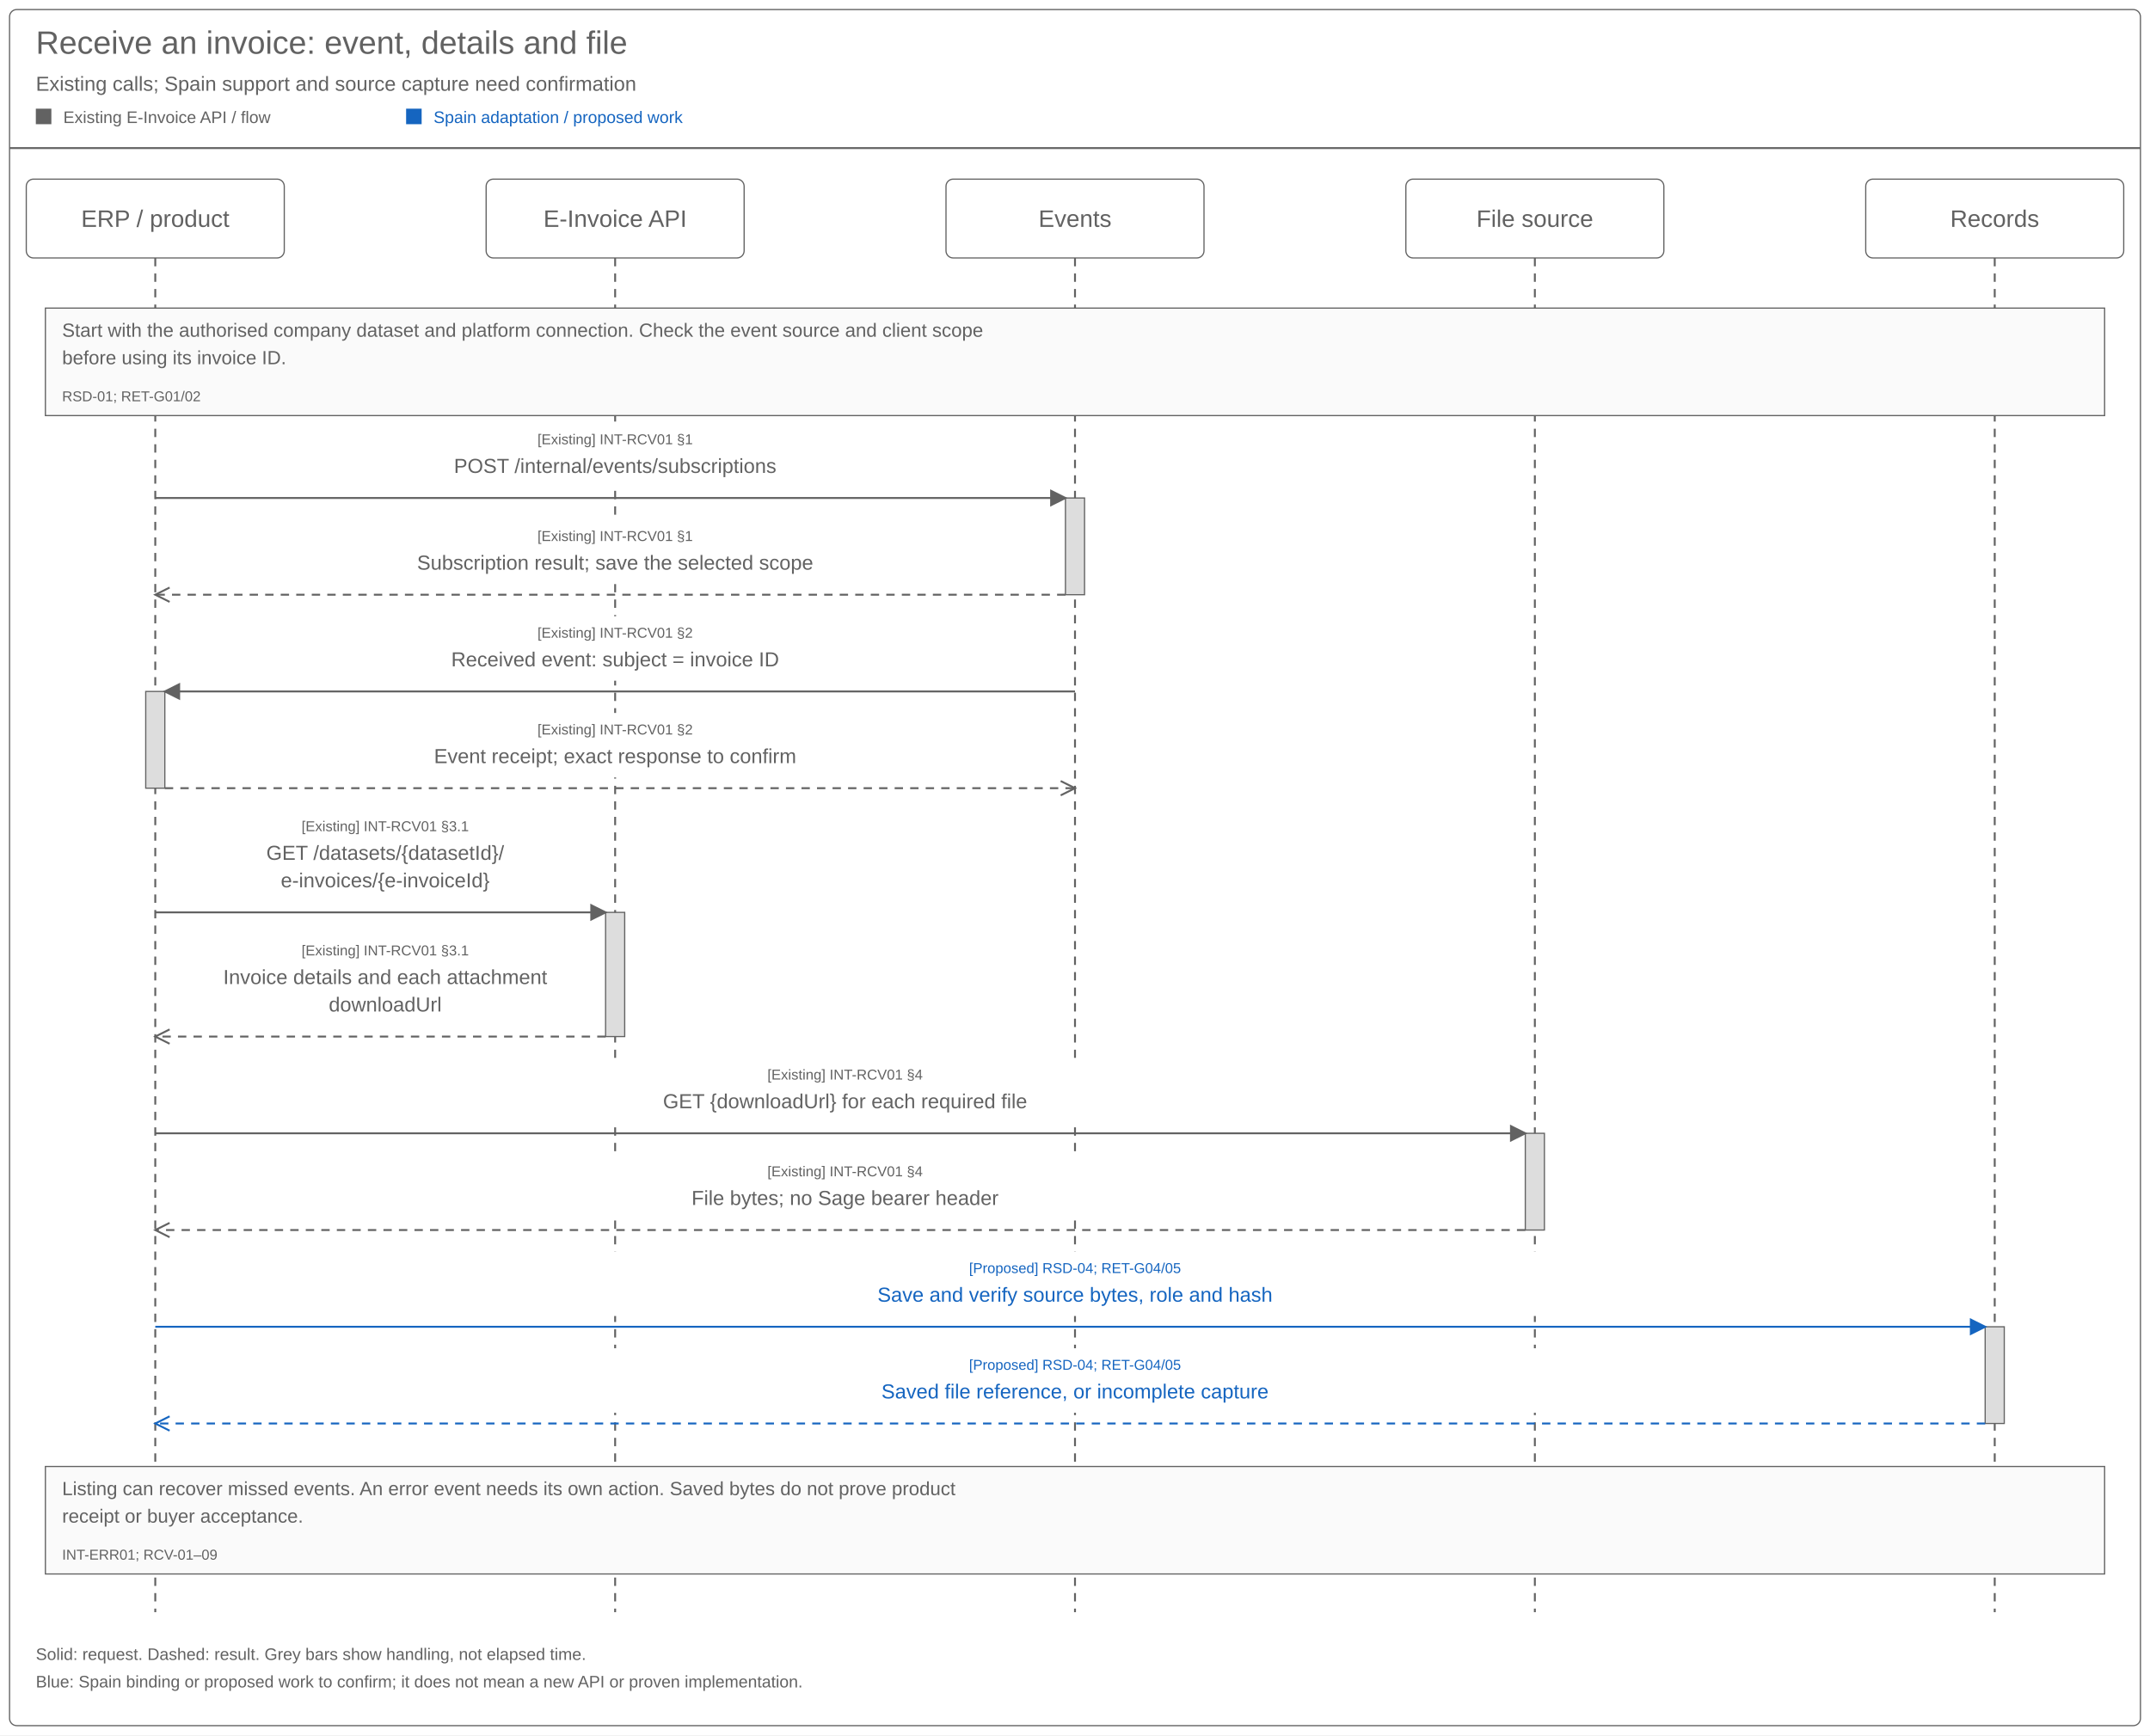
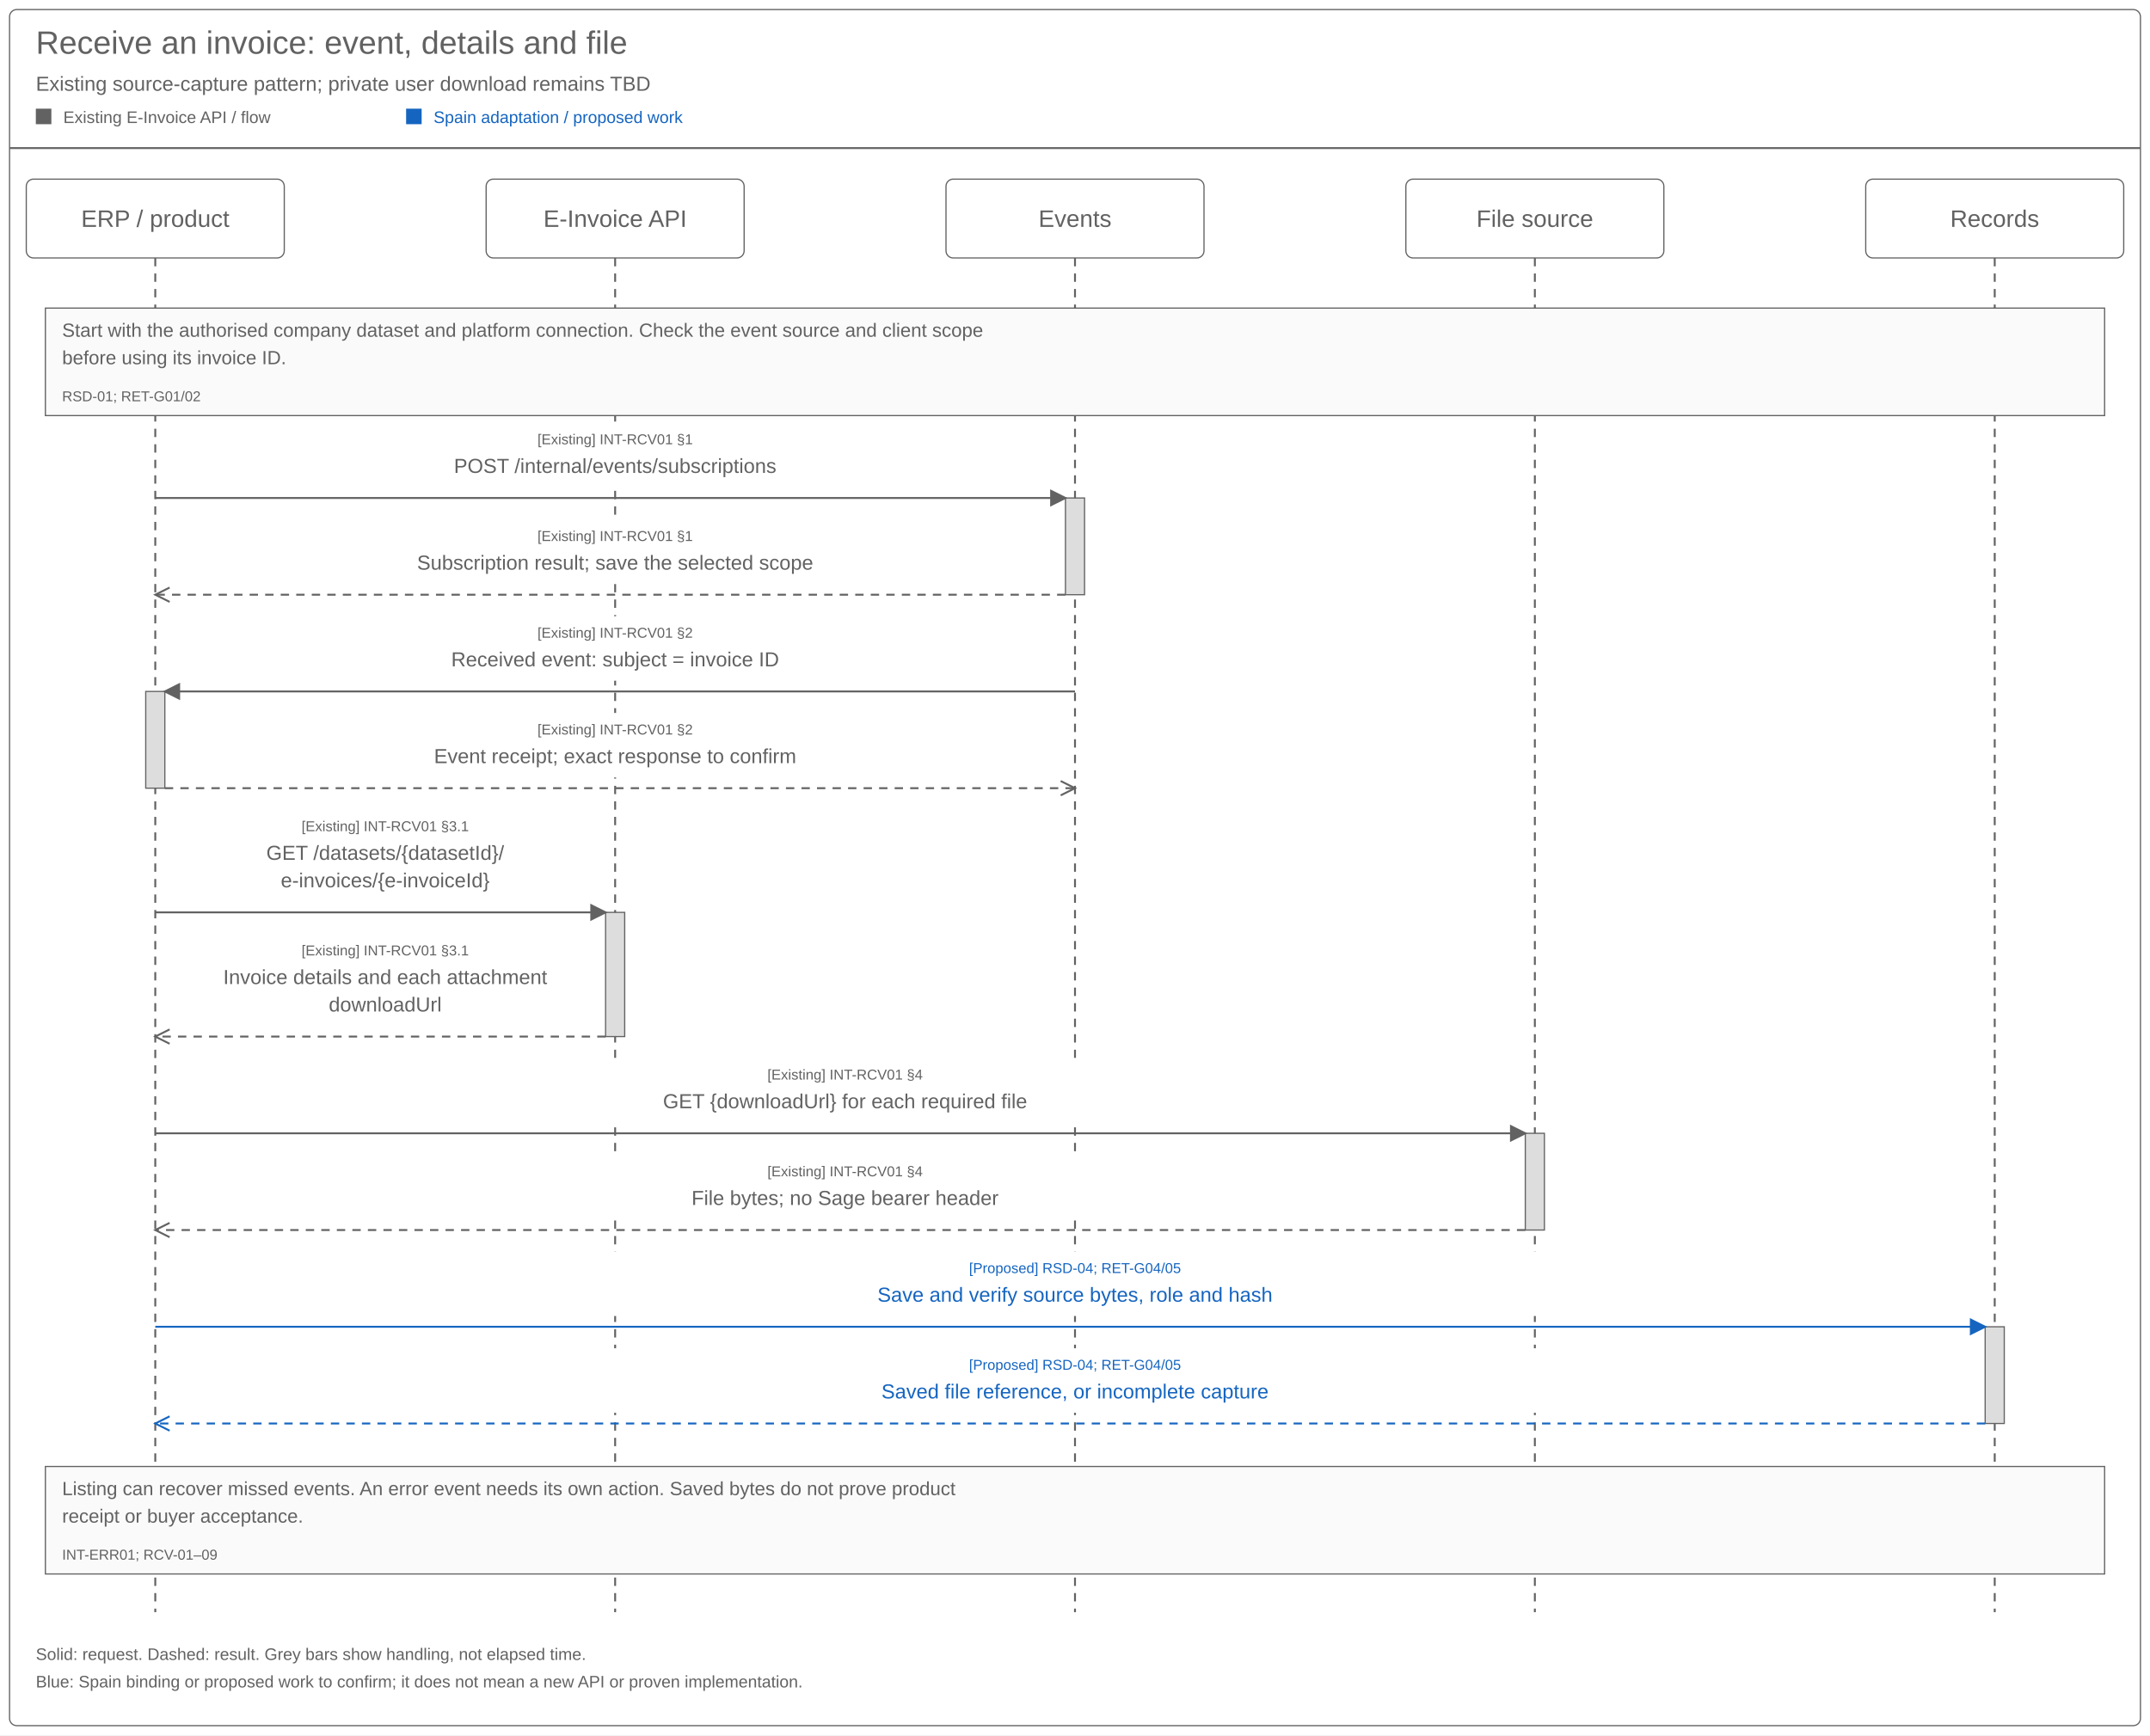
<svg xmlns="http://www.w3.org/2000/svg" aria-label="Receive an invoice: event, details and file" width="1800" height="1453" viewBox="0 0 1800 1453" role="img">
  <rect width="1800" height="1453" fill="white" />
  <rect x="8" y="8" width="1784" height="1437" fill="white" stroke="#626262" rx="6" />
  <text font-family="Arial, sans-serif" font-size="27" text-anchor="start" x="30" y="45" fill="#626262">Receive an invoice: event, details and file</text>
-   <text font-family="Arial, sans-serif" font-size="17" text-anchor="start" x="30" y="76" fill="#626262">Existing calls; Spain support and source capture need confirmation</text>
+   <text font-family="Arial, sans-serif" font-size="17" text-anchor="start" x="30" y="76" fill="#626262">Existing source-capture pattern; private user download remains TBD</text>
  <path d="M 8,124 L 1792,124" fill="none" stroke="#626262" stroke-width="1.6" />
  <path d="M 130,216 L 130,1350" fill="none" stroke="#626262" stroke-width="1.6" stroke-dasharray="7 6" />
  <rect x="22" y="150" width="216" height="66" fill="white" stroke="#626262" rx="6" />
  <text font-family="Arial, sans-serif" font-size="20" text-anchor="middle" x="130" y="190" fill="#626262">ERP / product</text>
  <path d="M 515,216 L 515,1350" fill="none" stroke="#626262" stroke-width="1.6" stroke-dasharray="7 6" />
  <rect x="407" y="150" width="216" height="66" fill="white" stroke="#626262" rx="6" />
  <text font-family="Arial, sans-serif" font-size="20" text-anchor="middle" x="515" y="190" fill="#626262">E-Invoice API</text>
  <path d="M 900,216 L 900,1350" fill="none" stroke="#626262" stroke-width="1.6" stroke-dasharray="7 6" />
  <rect x="792" y="150" width="216" height="66" fill="white" stroke="#626262" rx="6" />
  <text font-family="Arial, sans-serif" font-size="20" text-anchor="middle" x="900" y="190" fill="#626262">Events</text>
  <path d="M 1285,216 L 1285,1350" fill="none" stroke="#626262" stroke-width="1.6" stroke-dasharray="7 6" />
  <rect x="1177" y="150" width="216" height="66" fill="white" stroke="#626262" rx="6" />
  <text font-family="Arial, sans-serif" font-size="20" text-anchor="middle" x="1285" y="190" fill="#626262">File source</text>
  <path d="M 1670,216 L 1670,1350" fill="none" stroke="#626262" stroke-width="1.6" stroke-dasharray="7 6" />
  <rect x="1562" y="150" width="216" height="66" fill="white" stroke="#626262" rx="6" />
  <text font-family="Arial, sans-serif" font-size="20" text-anchor="middle" x="1670" y="190" fill="#626262">Records</text>
  <rect x="892" y="417" width="16" height="81" fill="#dddddd" stroke="#626262" rx="0" />
  <rect x="122" y="579" width="16" height="81" fill="#dddddd" stroke="#626262" rx="0" />
  <rect x="507" y="764" width="16" height="104" fill="#dddddd" stroke="#626262" rx="0" />
  <rect x="1277" y="949" width="16" height="81" fill="#dddddd" stroke="#626262" rx="0" />
  <rect x="1662" y="1111" width="16" height="81" fill="#dddddd" stroke="#626262" rx="0" />
  <rect x="38" y="258" width="1724" height="90" fill="#fafafa" stroke="#626262" rx="0" />
  <text font-family="Arial, sans-serif" font-size="16" text-anchor="start" x="52" y="282" fill="#626262">Start with the authorised company dataset and platform connection. Check the event source and client scope</text>
  <text font-family="Arial, sans-serif" font-size="16" text-anchor="start" x="52" y="305" fill="#626262">before using its invoice ID.</text>
  <text font-family="Arial, sans-serif" font-size="12" text-anchor="start" x="52" y="336" fill="#626262">RSD-01; RET-G01/02</text>
  <rect x="38" y="1228" width="1724" height="90" fill="#fafafa" stroke="#626262" rx="0" />
  <text font-family="Arial, sans-serif" font-size="16" text-anchor="start" x="52" y="1252" fill="#626262">Listing can recover missed events. An error event needs its own action. Saved bytes do not prove product</text>
  <text font-family="Arial, sans-serif" font-size="16" text-anchor="start" x="52" y="1275" fill="#626262">receipt or buyer acceptance.</text>
  <text font-family="Arial, sans-serif" font-size="12" text-anchor="start" x="52" y="1306" fill="#626262">INT-ERR01; RCV-01–09</text>
  <rect x="142" y="354" width="746" height="54" fill="white" stroke="none" rx="0" />
  <text font-family="Arial, sans-serif" font-size="12" text-anchor="middle" x="515.0" y="372" fill="#626262">[Existing] INT-RCV01 §1</text>
  <text font-family="Arial, sans-serif" font-size="17" text-anchor="middle" x="515.0" y="396" fill="#626262">POST /internal/events/subscriptions</text>
  <path d="M 130,417 L 892,417" fill="none" stroke="#626262" stroke-width="1.6" />
  <path stroke-width="1.6" d="M 880,411 L 892,417 L 880,423 Z" fill="#626262" stroke="#626262" />
  <rect x="142" y="435" width="746" height="54" fill="white" stroke="none" rx="0" />
  <text font-family="Arial, sans-serif" font-size="12" text-anchor="middle" x="515.0" y="453" fill="#626262">[Existing] INT-RCV01 §1</text>
  <text font-family="Arial, sans-serif" font-size="17" text-anchor="middle" x="515.0" y="477" fill="#626262">Subscription result; save the selected scope</text>
  <path d="M 892,498 L 130,498" fill="none" stroke="#626262" stroke-width="1.6" stroke-dasharray="7 6" />
  <path stroke-width="1.6" d="M 142,492 L 130,498 L 142,504" fill="none" stroke="#626262" />
  <rect x="142" y="516" width="746" height="54" fill="white" stroke="none" rx="0" />
  <text font-family="Arial, sans-serif" font-size="12" text-anchor="middle" x="515.0" y="534" fill="#626262">[Existing] INT-RCV01 §2</text>
  <text font-family="Arial, sans-serif" font-size="17" text-anchor="middle" x="515.0" y="558" fill="#626262">Received event: subject = invoice ID</text>
  <path d="M 900,579 L 138,579" fill="none" stroke="#626262" stroke-width="1.6" />
  <path stroke-width="1.6" d="M 150,573 L 138,579 L 150,585 Z" fill="#626262" stroke="#626262" />
  <rect x="142" y="597" width="746" height="54" fill="white" stroke="none" rx="0" />
  <text font-family="Arial, sans-serif" font-size="12" text-anchor="middle" x="515.0" y="615" fill="#626262">[Existing] INT-RCV01 §2</text>
  <text font-family="Arial, sans-serif" font-size="17" text-anchor="middle" x="515.0" y="639" fill="#626262">Event receipt; exact response to confirm</text>
  <path d="M 138,660 L 900,660" fill="none" stroke="#626262" stroke-width="1.6" stroke-dasharray="7 6" />
  <path stroke-width="1.6" d="M 888,654 L 900,660 L 888,666" fill="none" stroke="#626262" />
  <rect x="142" y="678" width="361" height="77" fill="white" stroke="none" rx="0" />
  <text font-family="Arial, sans-serif" font-size="12" text-anchor="middle" x="322.5" y="696" fill="#626262">[Existing] INT-RCV01 §3.1</text>
  <text font-family="Arial, sans-serif" font-size="17" text-anchor="middle" x="322.5" y="720" fill="#626262">GET /datasets/{datasetId}/</text>
  <text font-family="Arial, sans-serif" font-size="17" text-anchor="middle" x="322.5" y="743" fill="#626262">e-invoices/{e-invoiceId}</text>
  <path d="M 130,764 L 507,764" fill="none" stroke="#626262" stroke-width="1.6" />
  <path stroke-width="1.6" d="M 495,758 L 507,764 L 495,770 Z" fill="#626262" stroke="#626262" />
  <rect x="142" y="782" width="361" height="77" fill="white" stroke="none" rx="0" />
  <text font-family="Arial, sans-serif" font-size="12" text-anchor="middle" x="322.5" y="800" fill="#626262">[Existing] INT-RCV01 §3.1</text>
  <text font-family="Arial, sans-serif" font-size="17" text-anchor="middle" x="322.5" y="824" fill="#626262">Invoice details and each attachment</text>
  <text font-family="Arial, sans-serif" font-size="17" text-anchor="middle" x="322.5" y="847" fill="#626262">downloadUrl</text>
  <path d="M 507,868 L 130,868" fill="none" stroke="#626262" stroke-width="1.6" stroke-dasharray="7 6" />
  <path stroke-width="1.6" d="M 142,862 L 130,868 L 142,874" fill="none" stroke="#626262" />
  <rect x="142" y="886" width="1131" height="54" fill="white" stroke="none" rx="0" />
  <text font-family="Arial, sans-serif" font-size="12" text-anchor="middle" x="707.5" y="904" fill="#626262">[Existing] INT-RCV01 §4</text>
  <text font-family="Arial, sans-serif" font-size="17" text-anchor="middle" x="707.5" y="928" fill="#626262">GET {downloadUrl} for each required file</text>
  <path d="M 130,949 L 1277,949" fill="none" stroke="#626262" stroke-width="1.6" />
  <path stroke-width="1.6" d="M 1265,943 L 1277,949 L 1265,955 Z" fill="#626262" stroke="#626262" />
  <rect x="142" y="967" width="1131" height="54" fill="white" stroke="none" rx="0" />
  <text font-family="Arial, sans-serif" font-size="12" text-anchor="middle" x="707.5" y="985" fill="#626262">[Existing] INT-RCV01 §4</text>
  <text font-family="Arial, sans-serif" font-size="17" text-anchor="middle" x="707.5" y="1009" fill="#626262">File bytes; no Sage bearer header</text>
  <path d="M 1277,1030 L 130,1030" fill="none" stroke="#626262" stroke-width="1.6" stroke-dasharray="7 6" />
  <path stroke-width="1.6" d="M 142,1024 L 130,1030 L 142,1036" fill="none" stroke="#626262" />
  <rect x="142" y="1048" width="1516" height="54" fill="white" stroke="none" rx="0" />
  <text font-family="Arial, sans-serif" font-size="12" text-anchor="middle" x="900.0" y="1066" fill="#1565C0">[Proposed] RSD-04; RET-G04/05</text>
  <text font-family="Arial, sans-serif" font-size="17" text-anchor="middle" x="900.0" y="1090" fill="#1565C0">Save and verify source bytes, role and hash</text>
  <path d="M 130,1111 L 1662,1111" fill="none" stroke="#1565C0" stroke-width="1.6" />
  <path stroke-width="1.6" d="M 1650,1105 L 1662,1111 L 1650,1117 Z" fill="#1565C0" stroke="#1565C0" />
  <rect x="142" y="1129" width="1516" height="54" fill="white" stroke="none" rx="0" />
  <text font-family="Arial, sans-serif" font-size="12" text-anchor="middle" x="900.0" y="1147" fill="#1565C0">[Proposed] RSD-04; RET-G04/05</text>
  <text font-family="Arial, sans-serif" font-size="17" text-anchor="middle" x="900.0" y="1171" fill="#1565C0">Saved file reference, or incomplete capture</text>
  <path d="M 1662,1192 L 130,1192" fill="none" stroke="#1565C0" stroke-width="1.6" stroke-dasharray="7 6" />
  <path stroke-width="1.6" d="M 142,1186 L 130,1192 L 142,1198" fill="none" stroke="#1565C0" />
  <text font-family="Arial, sans-serif" font-size="14" text-anchor="start" x="30" y="1390" fill="#626262">Solid: request. Dashed: result. Grey bars show handling, not elapsed time.</text>
  <text font-family="Arial, sans-serif" font-size="14" text-anchor="start" x="30" y="1413" fill="#626262">Blue: Spain binding or proposed work to confirm; it does not mean a new API or proven implementation.</text>
  <rect id="reuse-legend-grey-swatch" x="30" y="91" width="13" height="13" fill="#626262" />
  <text font-family="Arial, sans-serif" font-size="14" id="reuse-legend-grey-label" x="53" y="103" fill="#626262">Existing E-Invoice API / flow</text>
  <rect id="reuse-legend-blue-swatch" x="340" y="91" width="13" height="13" fill="#1565C0" />
  <text font-family="Arial, sans-serif" font-size="14" id="reuse-legend-blue-label" x="363" y="103" fill="#1565C0">Spain adaptation / proposed work</text>
</svg>
